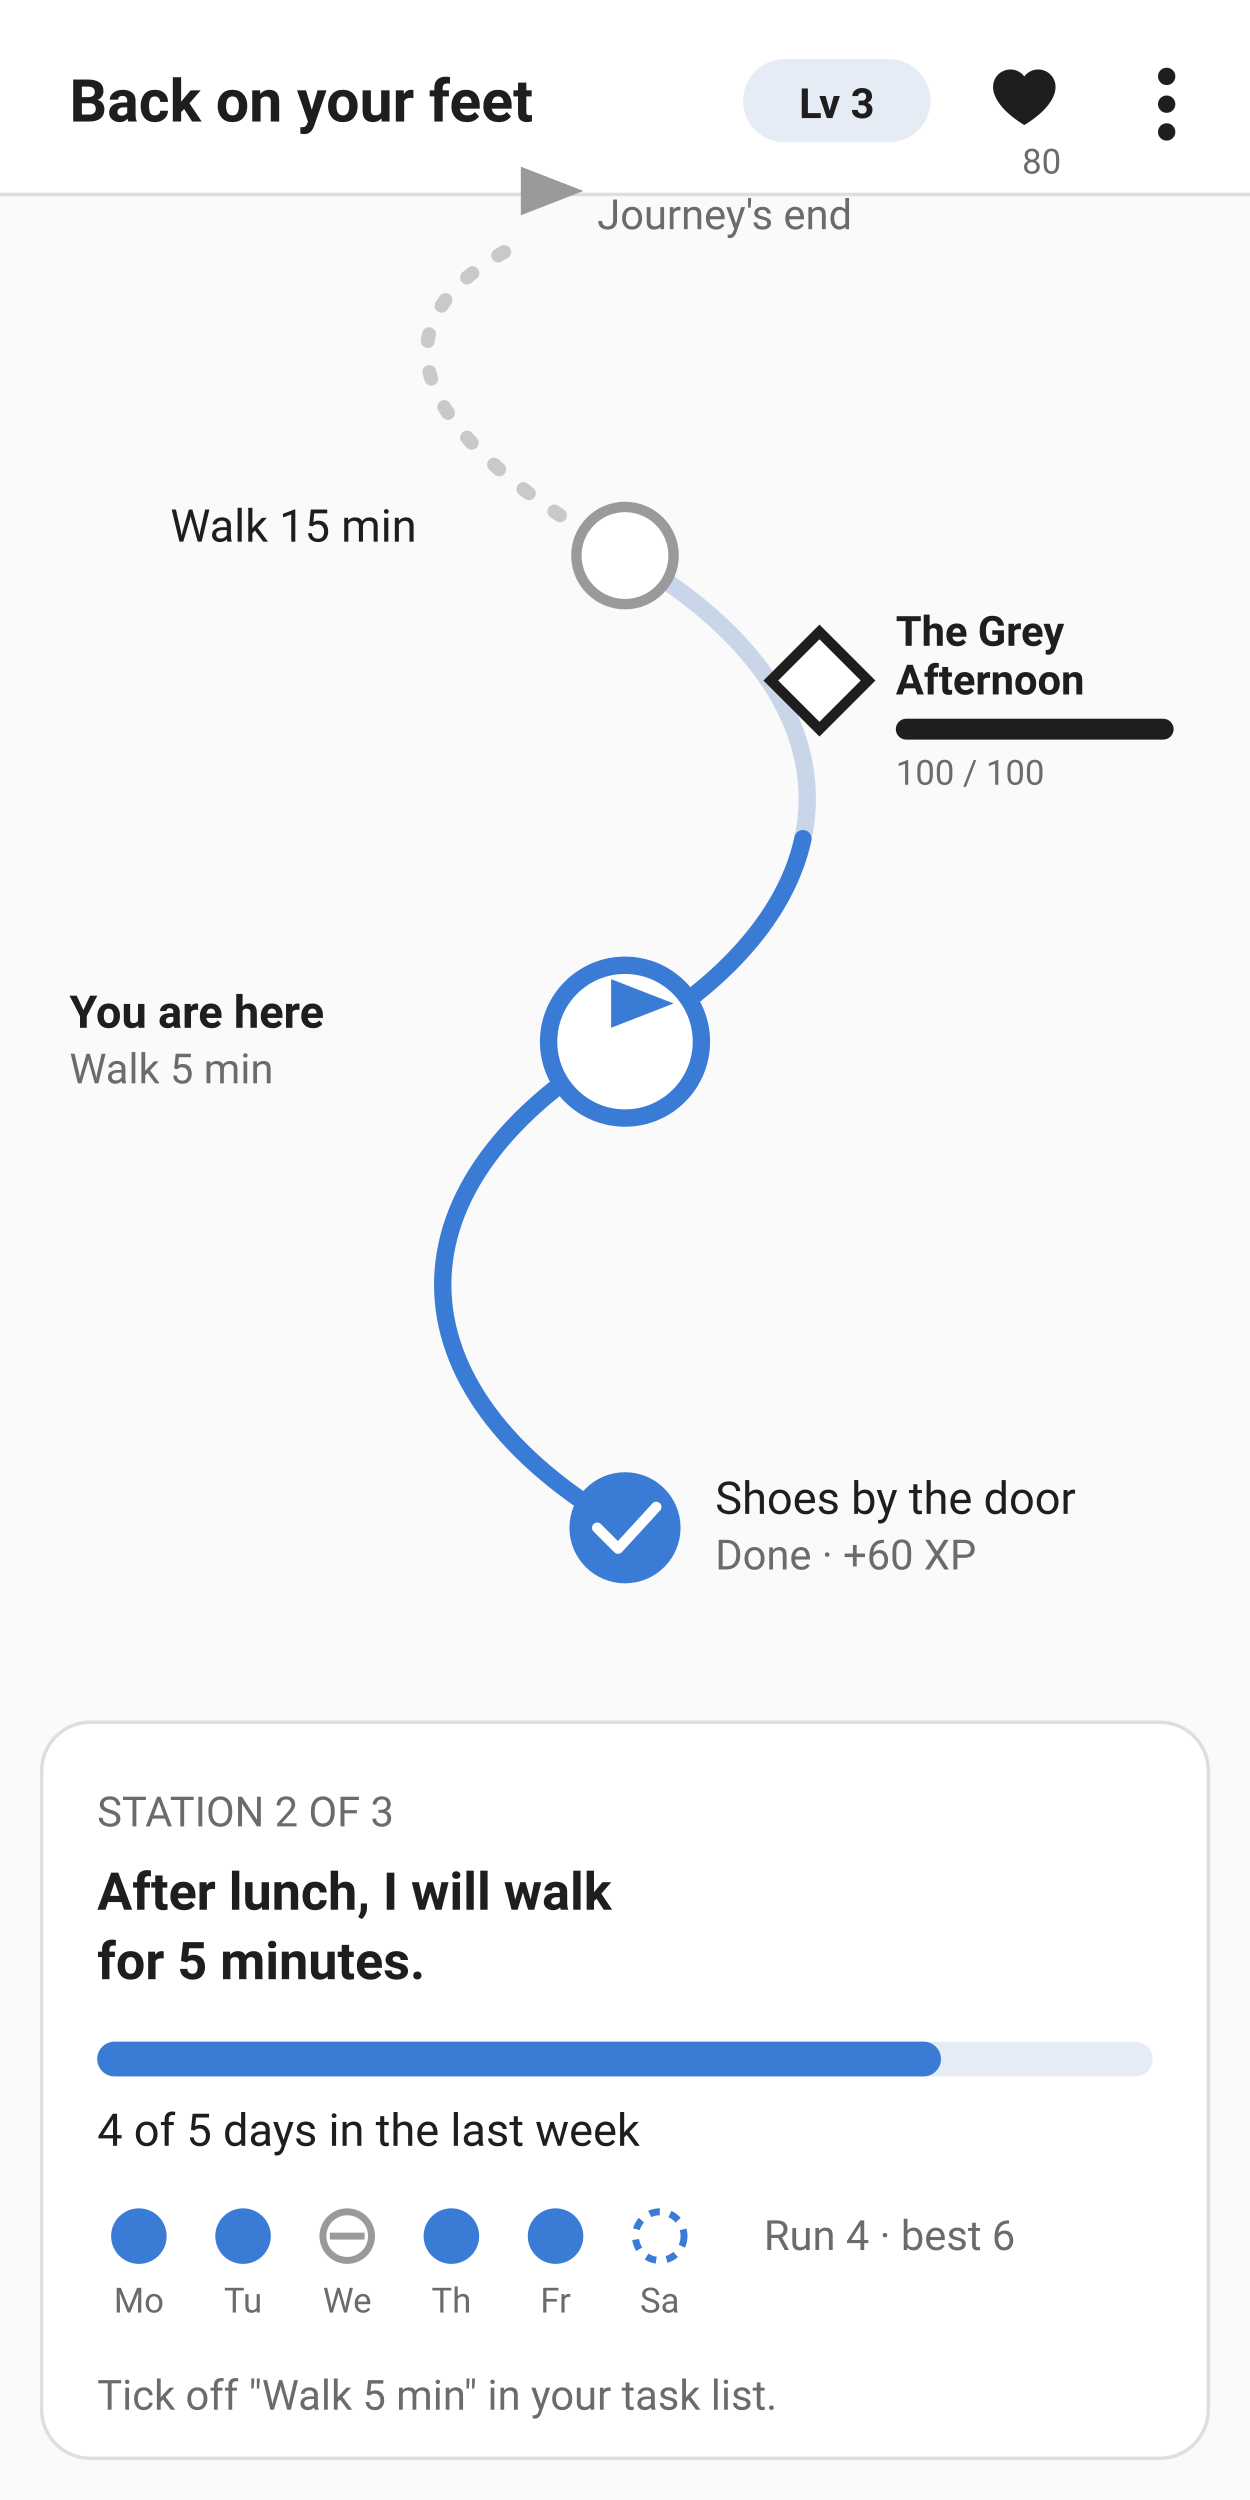
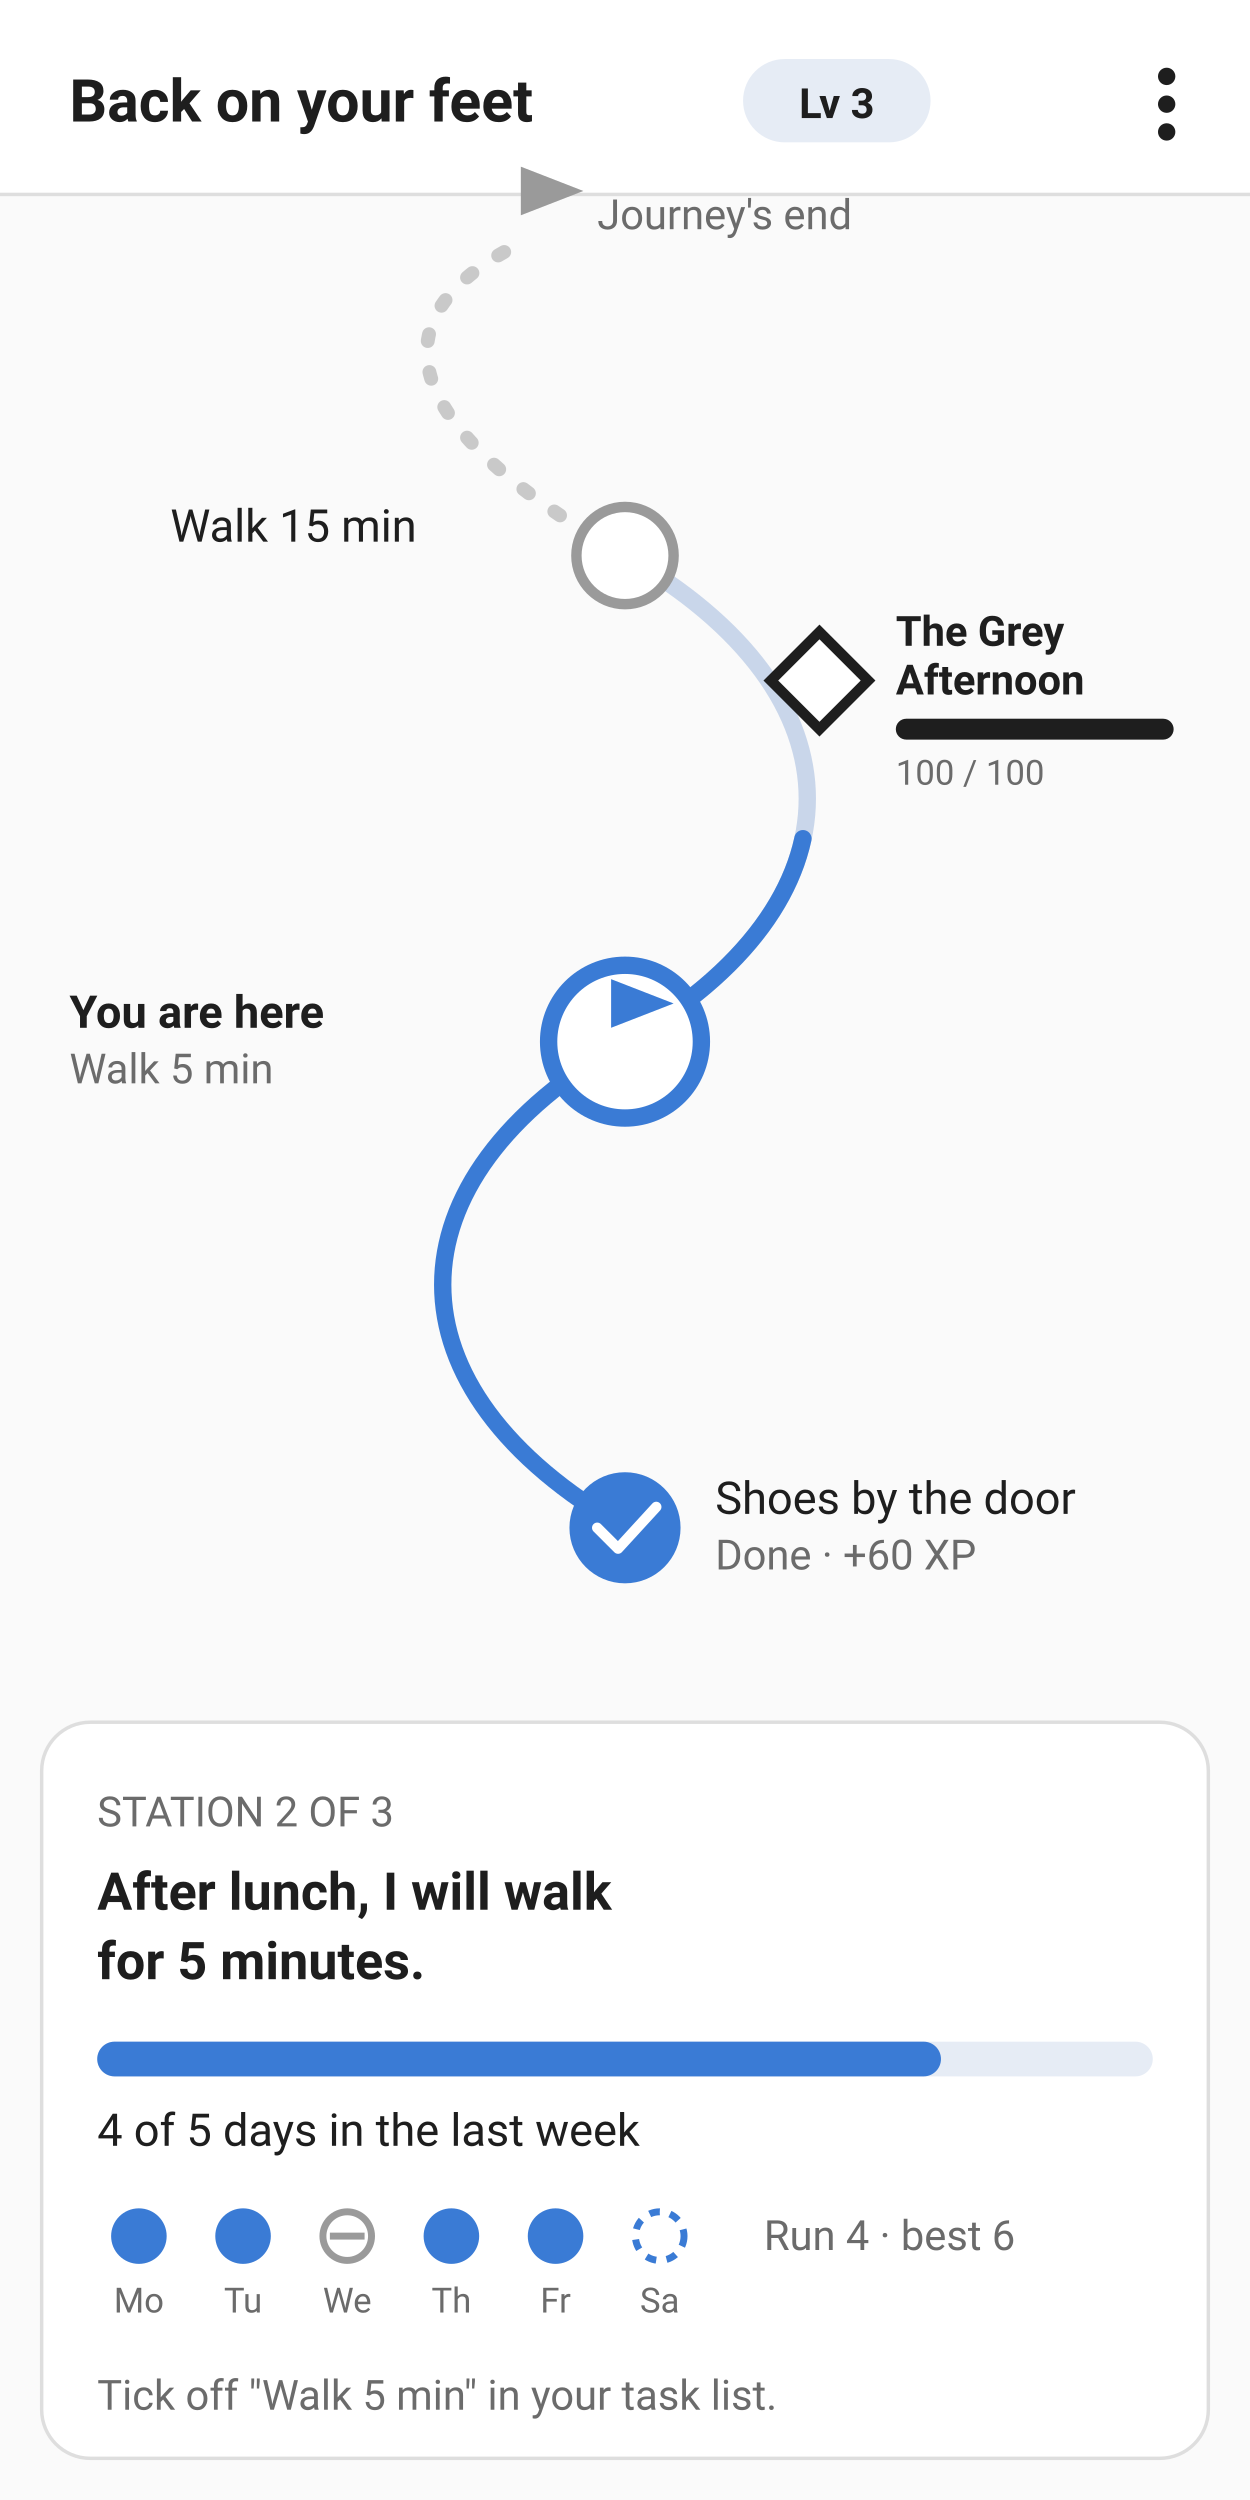
<svg xmlns="http://www.w3.org/2000/svg" width="360" height="720" viewBox="0 0 360 720" font-family="Cantarell, Roboto, sans-serif">
  <rect width="360" height="720" fill="#fafafa" />
  <rect width="360" height="56" fill="#ffffff" />
  <line x1="0" y1="56" x2="360" y2="56" stroke="#dedede" />
  <text x="20" y="35" font-size="17" font-weight="700" fill="#1e1e1e">Back on your feet</text>
  <rect x="214" y="17" width="54" height="24" rx="12" fill="#e6ecf5" />
  <text x="241" y="34" font-size="12" font-weight="700" fill="#1e1e1e" text-anchor="middle">Lv 3</text>
-   <path d="M286 25 a5 5 0 0 1 9 -3 a5 5 0 0 1 9 3 c0 6 -9 11 -9 11 c0 0 -9 -5 -9 -11z" fill="#1e1e1e" />
-   <text x="300" y="50" font-size="10" fill="#6b6b6b" text-anchor="middle">80</text>
  <g fill="#1e1e1e">
    <circle cx="336" cy="22" r="2.5" />
    <circle cx="336" cy="30" r="2.5" />
    <circle cx="336" cy="38" r="2.5" />
  </g>
  <path d="M180 440 C 110 400, 110 340, 180 300" fill="none" stroke="#3a7bd5" stroke-width="5" stroke-linecap="round" />
  <path d="M180 300 C 250 260, 250 200, 180 160" fill="none" stroke="#c9d6ea" stroke-width="5" stroke-linecap="round" />
  <path d="M180 300 C 250 260, 250 200, 180 160" pathLength="100" fill="none" stroke="#3a7bd5" stroke-width="5" stroke-linecap="round" stroke-dasharray="80 100" />
  <path d="M180 160 C 110 120, 110 90, 150 70" fill="none" stroke="#c9c9c9" stroke-width="4" stroke-dasharray="2 9" stroke-linecap="round" />
  <circle cx="180" cy="440" r="16" fill="#3a7bd5" />
  <path d="M172 440 l6 6 l11 -12" fill="none" stroke="#fff" stroke-width="3" stroke-linecap="round" stroke-linejoin="round" />
  <text x="206" y="436" font-size="13" fill="#1e1e1e">Shoes by the door</text>
  <text x="206" y="452" font-size="12" fill="#6b6b6b">Done · +60 XP</text>
  <circle cx="180" cy="300" r="22" fill="#ffffff" stroke="#3a7bd5" stroke-width="5" />
  <path d="M176 312 v-30 l18 7 l-18 7" fill="#3a7bd5" />
  <text x="20" y="296" font-size="13" font-weight="700" fill="#1e1e1e">You are here</text>
  <text x="20" y="312" font-size="12" fill="#6b6b6b">Walk 5 min</text>
  <path d="M222 196 l14 -14 l14 14 l-14 14z" fill="#ffffff" stroke="#1e1e1e" stroke-width="3" />
  <text x="258" y="186" font-size="12" font-weight="700" fill="#1e1e1e">The Grey</text>
  <text x="258" y="200" font-size="12" font-weight="700" fill="#1e1e1e">Afternoon</text>
  <rect x="258" y="207" width="80" height="6" rx="3" fill="#e2e2e2" />
  <rect x="258" y="207" width="80" height="6" rx="3" fill="#1e1e1e" />
  <text x="258" y="226" font-size="10" fill="#6b6b6b">100 / 100</text>
  <circle cx="180" cy="160" r="14" fill="#ffffff" stroke="#9a9a9a" stroke-width="3" />
  <text x="120" y="156" font-size="13" fill="#1e1e1e" text-anchor="end">Walk 15 min</text>
  <path d="M150 70 v-22 l18 7 l-18 7" fill="#9a9a9a" />
  <text x="172" y="66" font-size="12" fill="#6b6b6b">Journey's end</text>
  <rect x="12" y="496" width="336" height="212" rx="14" fill="#ffffff" stroke="#dedede" />
  <text x="28" y="526" font-size="12" fill="#6b6b6b">STATION 2 OF 3</text>
  <text x="28" y="550" font-size="15" font-weight="700" fill="#1e1e1e">After lunch, I will walk</text>
  <text x="28" y="570" font-size="15" font-weight="700" fill="#1e1e1e">for 5 minutes.</text>
  <rect x="28" y="588" width="304" height="10" rx="5" fill="#e6ecf5" />
  <rect x="28" y="588" width="243" height="10" rx="5" fill="#3a7bd5" />
  <text x="28" y="618" font-size="13" fill="#1e1e1e">4 of 5 days in the last week</text>
  <g font-size="10" fill="#6b6b6b" text-anchor="middle">
    <circle cx="40" cy="644" r="8" fill="#3a7bd5" />
    <text x="40" y="666">Mo</text>
    <circle cx="70" cy="644" r="8" fill="#3a7bd5" />
    <text x="70" y="666">Tu</text>
    <circle cx="100" cy="644" r="7" fill="#ffffff" stroke="#9a9a9a" stroke-width="2" />
    <line x1="95" y1="644" x2="105" y2="644" stroke="#9a9a9a" stroke-width="2" />
    <text x="100" y="666">We</text>
    <circle cx="130" cy="644" r="8" fill="#3a7bd5" />
    <text x="130" y="666">Th</text>
    <circle cx="160" cy="644" r="8" fill="#3a7bd5" />
    <text x="160" y="666">Fr</text>
    <circle cx="190" cy="644" r="7" fill="#ffffff" stroke="#3a7bd5" stroke-width="2" stroke-dasharray="3 3" />
    <text x="190" y="666">Sa</text>
  </g>
  <text x="220" y="648" font-size="12" fill="#6b6b6b">Run 4 · best 6</text>
  <text x="28" y="694" font-size="12" fill="#6b6b6b">Tick off "Walk 5 min" in your task list.</text>
</svg>
